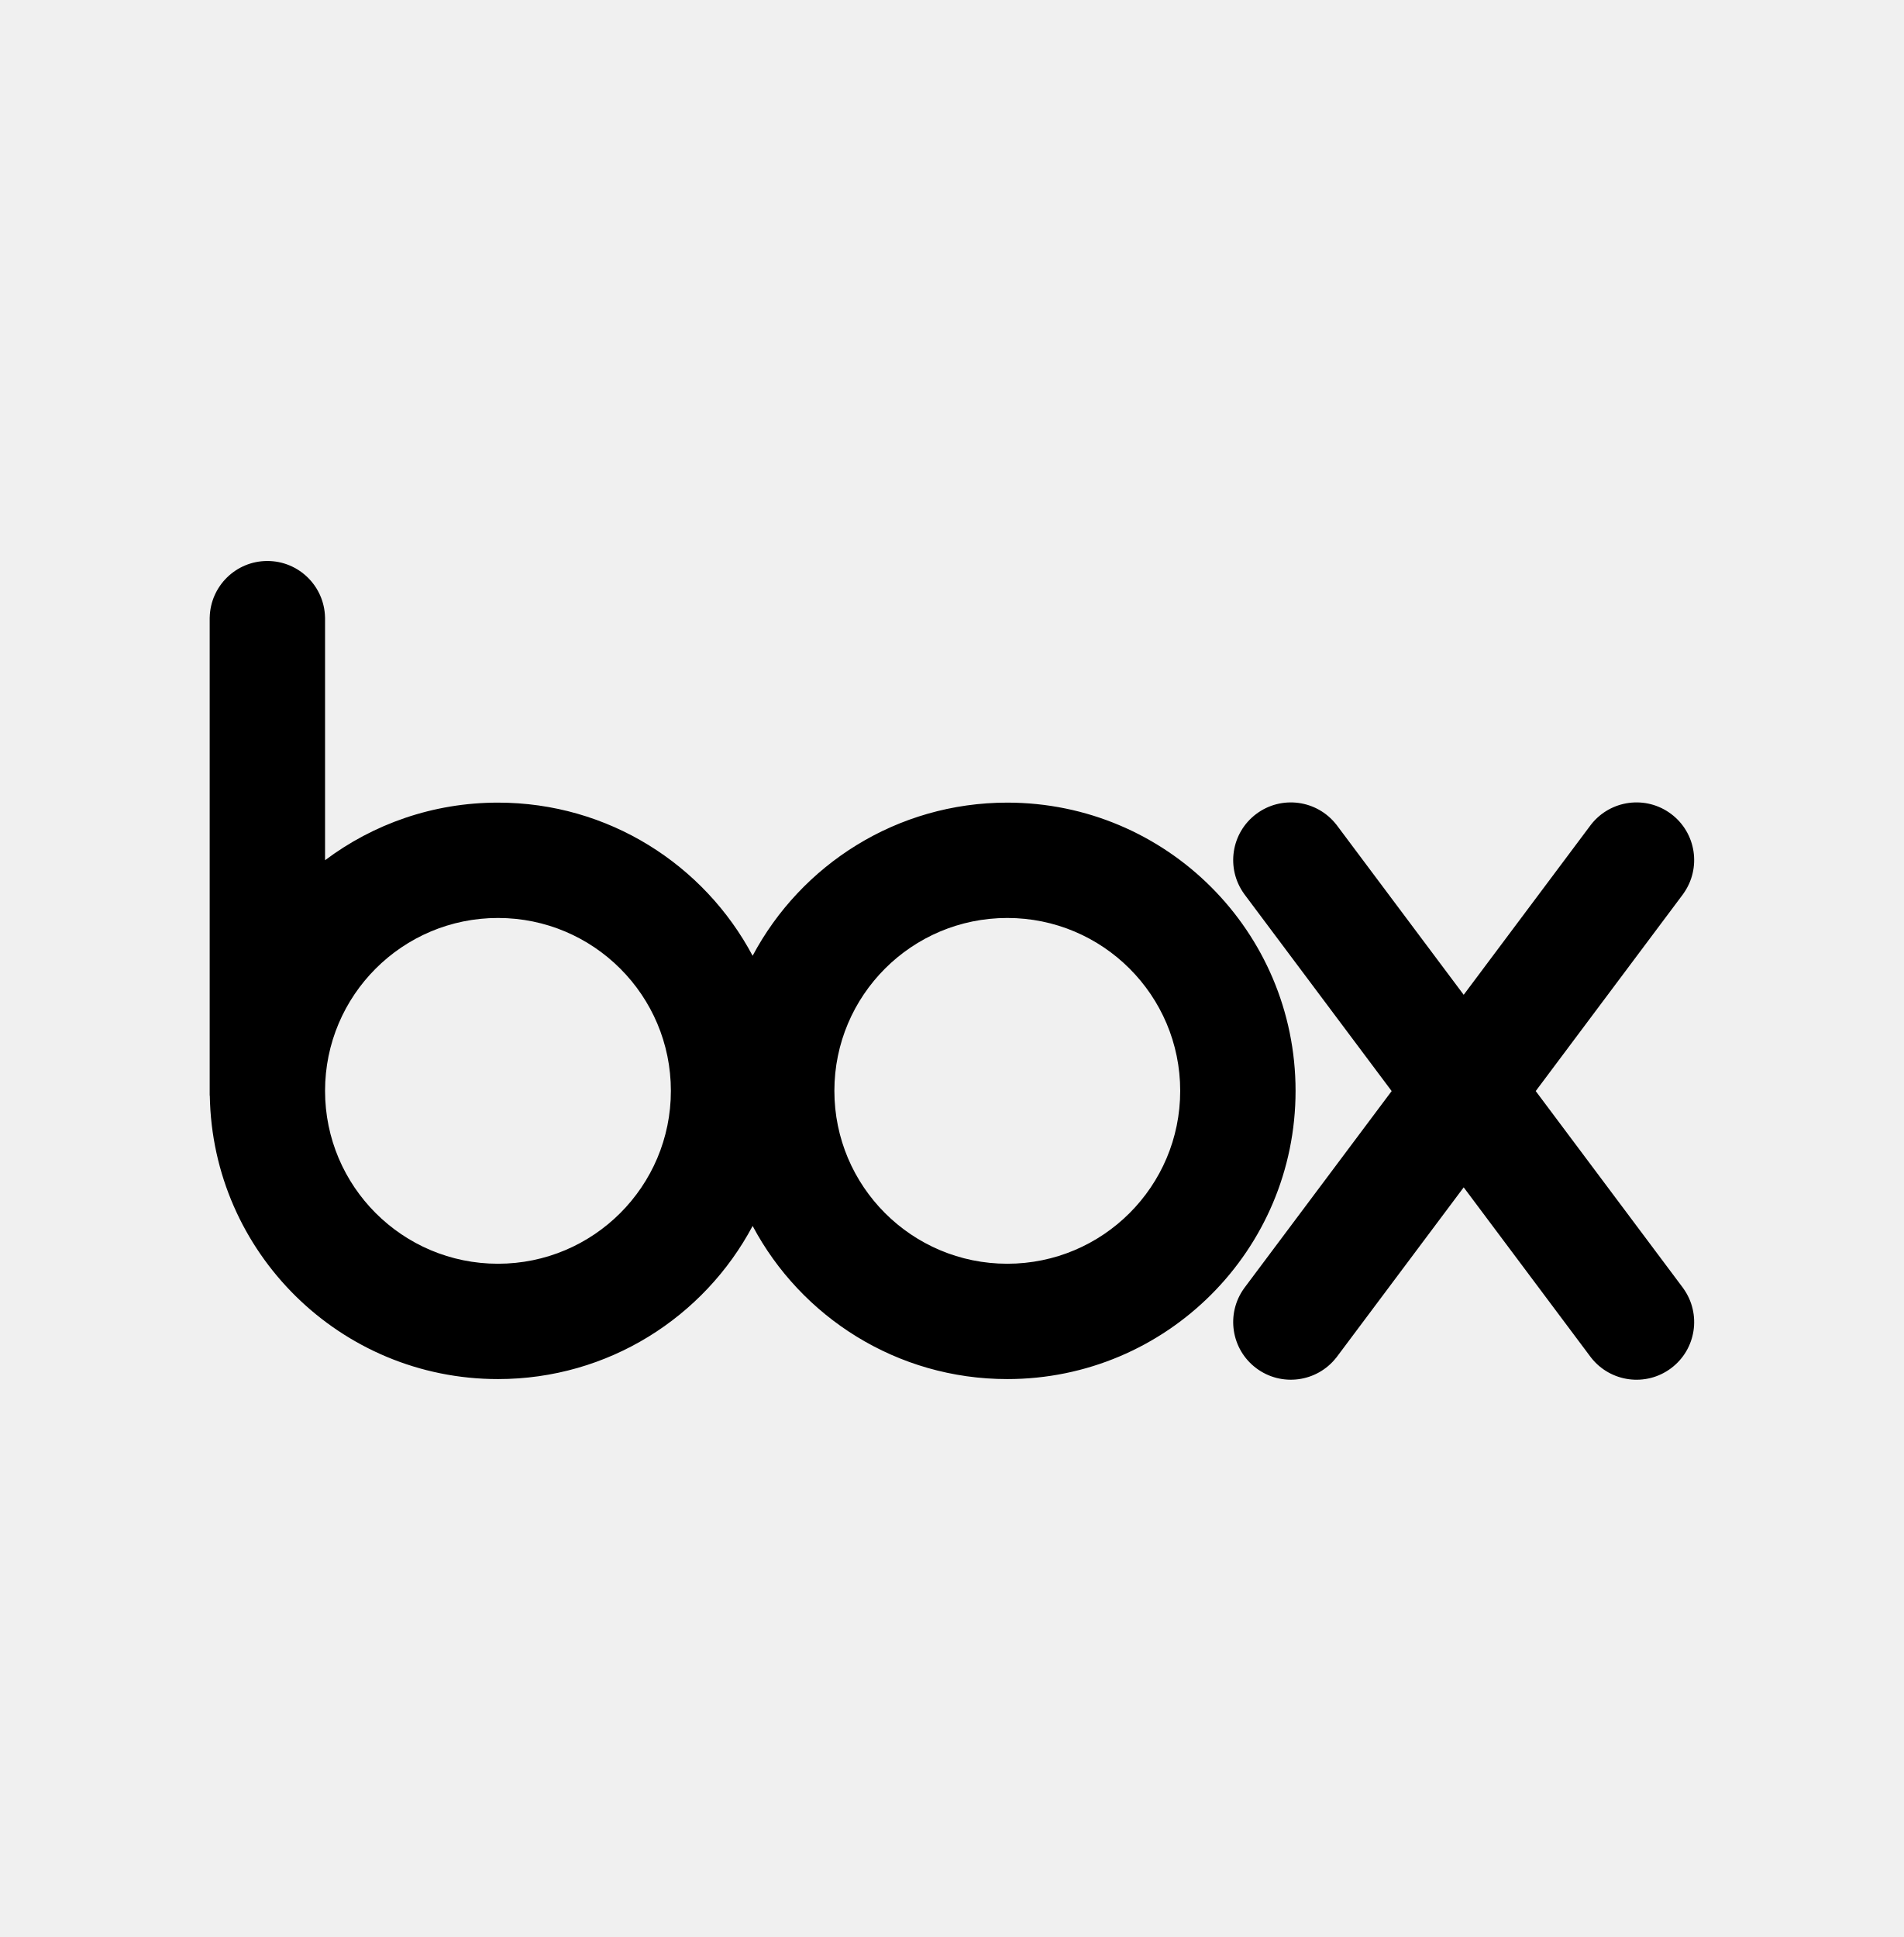
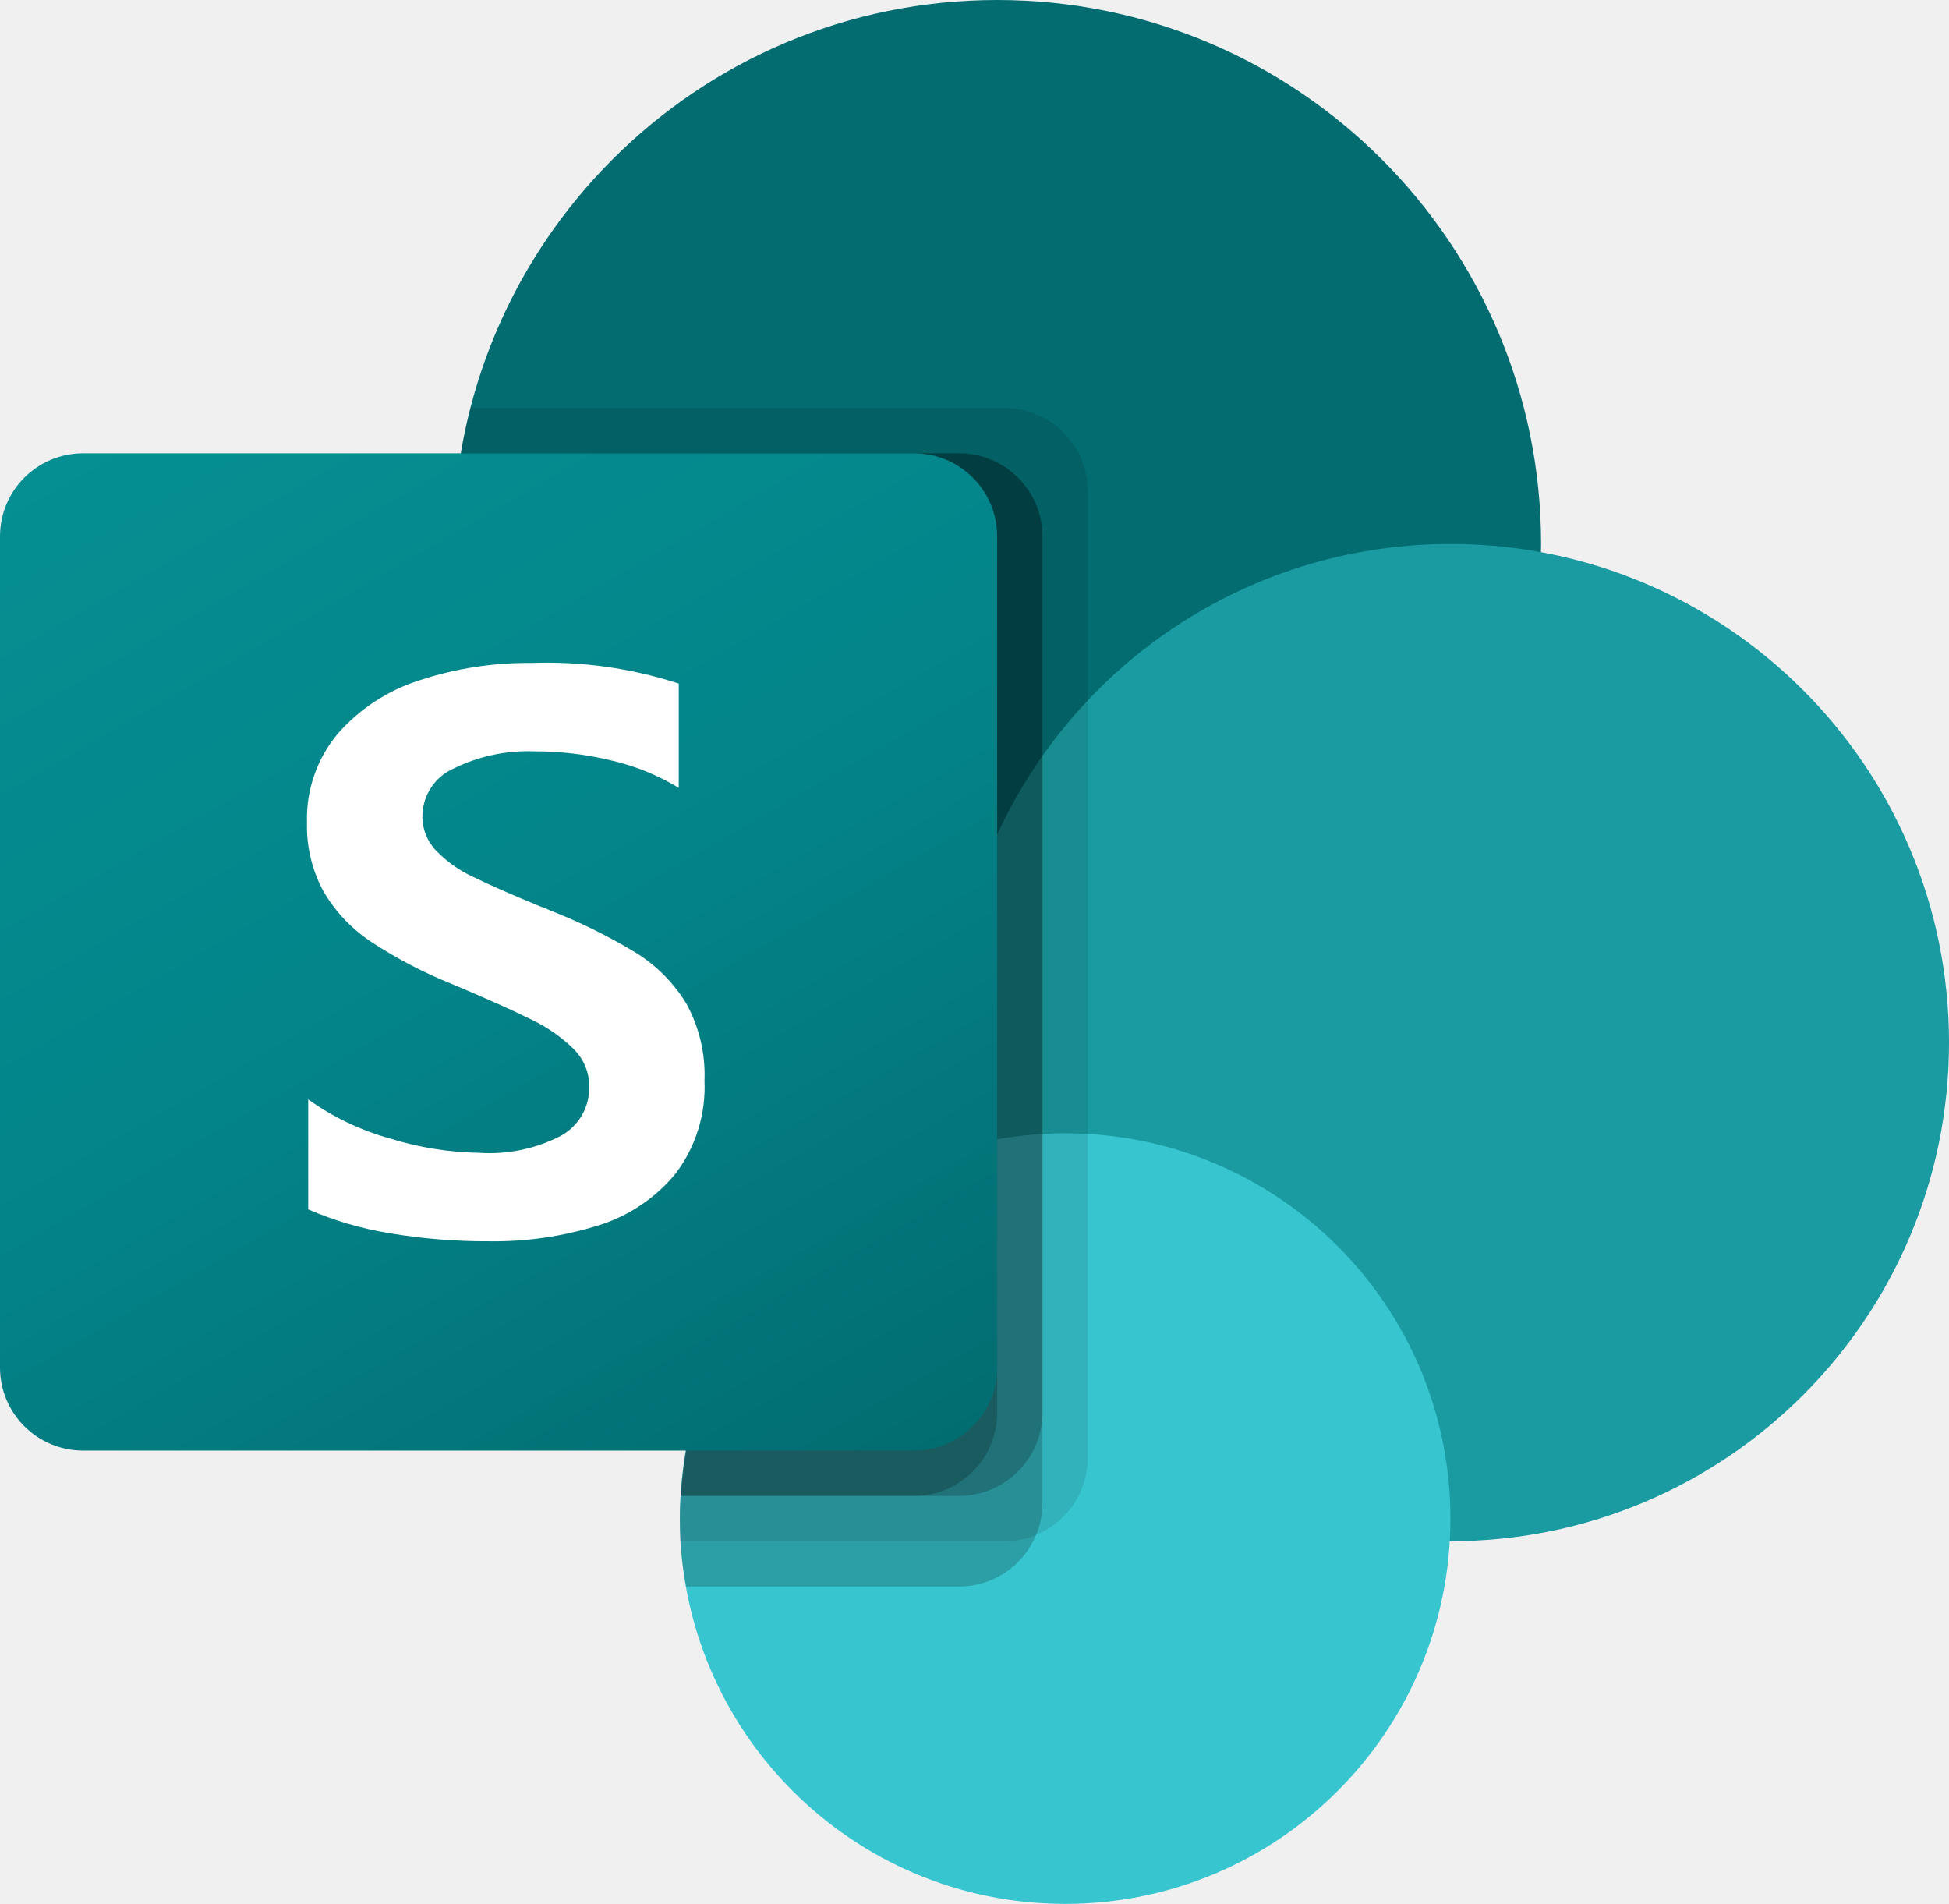
- <svg xmlns="http://www.w3.org/2000/svg" width="512" height="521" viewBox="0 0 512 521" fill="none">
-   <path d="M270.887 215.884C241.205 215.884 215.429 232.573 202.402 257.075C189.377 232.573 163.602 215.884 133.916 215.884C116.469 215.884 100.37 221.649 87.416 231.378V166.077H87.408C87.229 157.661 80.362 150.89 71.902 150.89C63.442 150.89 56.577 157.661 56.398 166.077H56.391V294.698H56.423C57.112 336.913 91.531 370.935 133.916 370.935C163.602 370.935 189.376 354.246 202.402 329.746C215.429 354.245 241.205 370.935 270.887 370.935C313.703 370.935 348.413 336.224 348.413 293.412C348.413 250.594 313.702 215.884 270.887 215.884ZM133.916 339.912C108.234 339.912 87.416 319.094 87.416 293.411C87.416 267.725 108.234 246.908 133.916 246.908C159.598 246.908 180.419 267.725 180.419 293.411C180.419 319.093 159.598 339.912 133.916 339.912ZM270.887 339.912C245.206 339.912 224.387 319.094 224.387 293.411C224.387 267.725 245.205 246.908 270.887 246.908C296.569 246.908 317.391 267.725 317.391 293.411C317.391 319.093 296.569 339.912 270.887 339.912ZM452.692 346.546C457.605 353.384 456.181 362.92 449.418 368.002C442.654 373.083 433.095 371.793 427.897 365.172H427.894L393.629 319.363L359.359 365.172L359.352 365.165C354.155 371.789 344.599 373.079 337.832 367.998C331.068 362.916 329.645 353.381 334.557 346.542H334.551L374.255 293.469L334.551 240.395L334.557 240.392C329.645 233.556 331.068 224.02 337.832 218.937C344.599 213.855 354.155 215.147 359.352 221.77L359.359 221.763L393.628 267.573L427.893 221.763L427.896 221.766C433.095 215.145 442.653 213.854 449.417 218.934C456.18 224.016 457.604 233.553 452.691 240.391L452.702 240.395L412.998 293.469L452.702 346.542L452.692 346.546Z" fill="black" />
+ <svg xmlns="http://www.w3.org/2000/svg" version="1.1" id="Livello_1" x="0px" y="0px" viewBox="0 0 1992.333 1946" enable-background="new 0 0 1992.333 1946" xml:space="preserve">
+   <circle fill="#036C70" cx="1019.333" cy="556" r="556" />
+   <circle fill="#1A9BA1" cx="1482.667" cy="1065.667" r="509.667" />
+   <circle fill="#37C6D0" cx="1088.833" cy="1552.167" r="393.833" />
+   <path opacity="0.1" enable-background="new    " d="M1112,501.79v988.753c-0.23,34.357-21.05,65.222-52.82,78.303  c-10.116,4.279-20.987,6.484-31.97,6.487H695.463c-0.463-7.877-0.463-15.29-0.463-23.167c-0.154-7.734,0.155-15.47,0.927-23.167  c8.48-148.106,99.721-278.782,235.837-337.77v-86.18c-302.932-48.005-509.592-332.495-461.587-635.427  c0.333-2.098,0.677-4.195,1.034-6.289c2.306-15.626,5.556-31.099,9.73-46.333h546.27C1073.964,417.178,1111.822,455.036,1112,501.79  z" />
+   <path opacity="0.2" enable-background="new    " d="M980.877,463.333H471.21c-51.486,302.386,151.908,589.256,454.293,640.742  c9.156,1.559,18.35,2.888,27.573,3.986c-143.633,68.11-248.3,261.552-257.196,420.938c-0.771,7.697-1.081,15.433-0.927,23.167  c0,7.877,0,15.29,0.463,23.167c0.836,15.574,2.85,31.063,6.023,46.333h279.39c34.357-0.23,65.222-21.05,78.303-52.82  c4.279-10.115,6.485-20.987,6.487-31.97V548.123C1065.443,501.387,1027.613,463.537,980.877,463.333z" />
+   <path opacity="0.2" enable-background="new    " d="M980.877,463.333H471.21c-51.475,302.414,151.95,589.297,454.364,640.773  c6.186,1.053,12.389,2.001,18.607,2.844c-139,73.021-239.543,266-248.254,422.05h284.95c46.681-0.353,84.437-38.109,84.79-84.79  V548.123C1065.489,501.369,1027.631,463.511,980.877,463.333z" />
+   <path opacity="0.2" enable-background="new    " d="M934.543,463.333H471.21c-48.606,285.482,130.279,560.404,410.977,631.616  C775.901,1216.384,710.711,1368.301,695.927,1529h238.617c46.754-0.178,84.612-38.036,84.79-84.79V548.123  C1019.308,501.306,981.361,463.359,934.543,463.333z" />
+   <linearGradient id="SVGID_1_" gradientUnits="userSpaceOnUse" x1="177.079" y1="1551.028" x2="842.255" y2="398.972" gradientTransform="matrix(1 0 0 -1 0 1948)">
+     <stop offset="0" style="stop-color:#058F92" />
+     <stop offset="0.5" style="stop-color:#038489" />
+     <stop offset="1" style="stop-color:#026D71" />
+   </linearGradient>
+   <path fill="url(#SVGID_1_)" d="M84.929,463.333h849.475c46.905,0,84.929,38.024,84.929,84.929v849.475  c0,46.905-38.024,84.929-84.929,84.929H84.929c-46.905,0-84.929-38.024-84.929-84.929V548.262  C0,501.357,38.024,463.333,84.929,463.333z" />
+   <path fill="#FFFFFF" d="M379.331,962.621c-19.903-13.202-36.528-30.777-48.604-51.384c-11.701-21.542-17.533-45.781-16.912-70.288  c-1.042-33.181,10.155-65.586,31.46-91.045c22.388-25.49,51.326-44.366,83.678-54.581c36.871-12.136,75.49-18.116,114.304-17.699  c51.043-1.865,102.015,5.272,150.583,21.082v106.567c-21.103-12.784-44.088-22.166-68.11-27.8  c-26.065-6.392-52.81-9.597-79.647-9.545c-28.3-1.039-56.419,4.913-81.871,17.329c-19.65,8.475-32.392,27.807-32.433,49.206  c-0.08,12.981,4.907,25.481,13.9,34.843c10.622,11.037,23.187,20.021,37.067,26.503c15.444,7.691,38.611,17.916,69.5,30.673  c3.401,1.075,6.716,2.407,9.915,3.985c30.401,11.881,59.729,26.344,87.663,43.229c21.154,13.043,38.908,30.924,51.801,52.171  c13.218,24.085,19.625,51.315,18.533,78.767c1.509,34.066-8.913,67.591-29.468,94.798c-20.488,25.012-47.88,43.446-78.767,53.005  c-36.329,11.387-74.245,16.892-112.312,16.309c-34.154,0.155-68.258-2.635-101.933-8.34c-28.434-4.653-56.182-12.807-82.612-24.279  v-112.358c25.264,18.043,53.489,31.529,83.4,39.847c29.81,9.289,60.798,14.251,92.018,14.734c28.895,1.83,57.739-4.291,83.4-17.699  c17.976-10.144,28.909-29.358,28.449-49.994c0.12-14.359-5.56-28.158-15.753-38.271c-12.676-12.444-27.352-22.671-43.414-30.256  c-18.533-9.267-45.824-21.483-81.871-36.65C432.618,993.951,405.161,979.594,379.331,962.621z" />
</svg>
